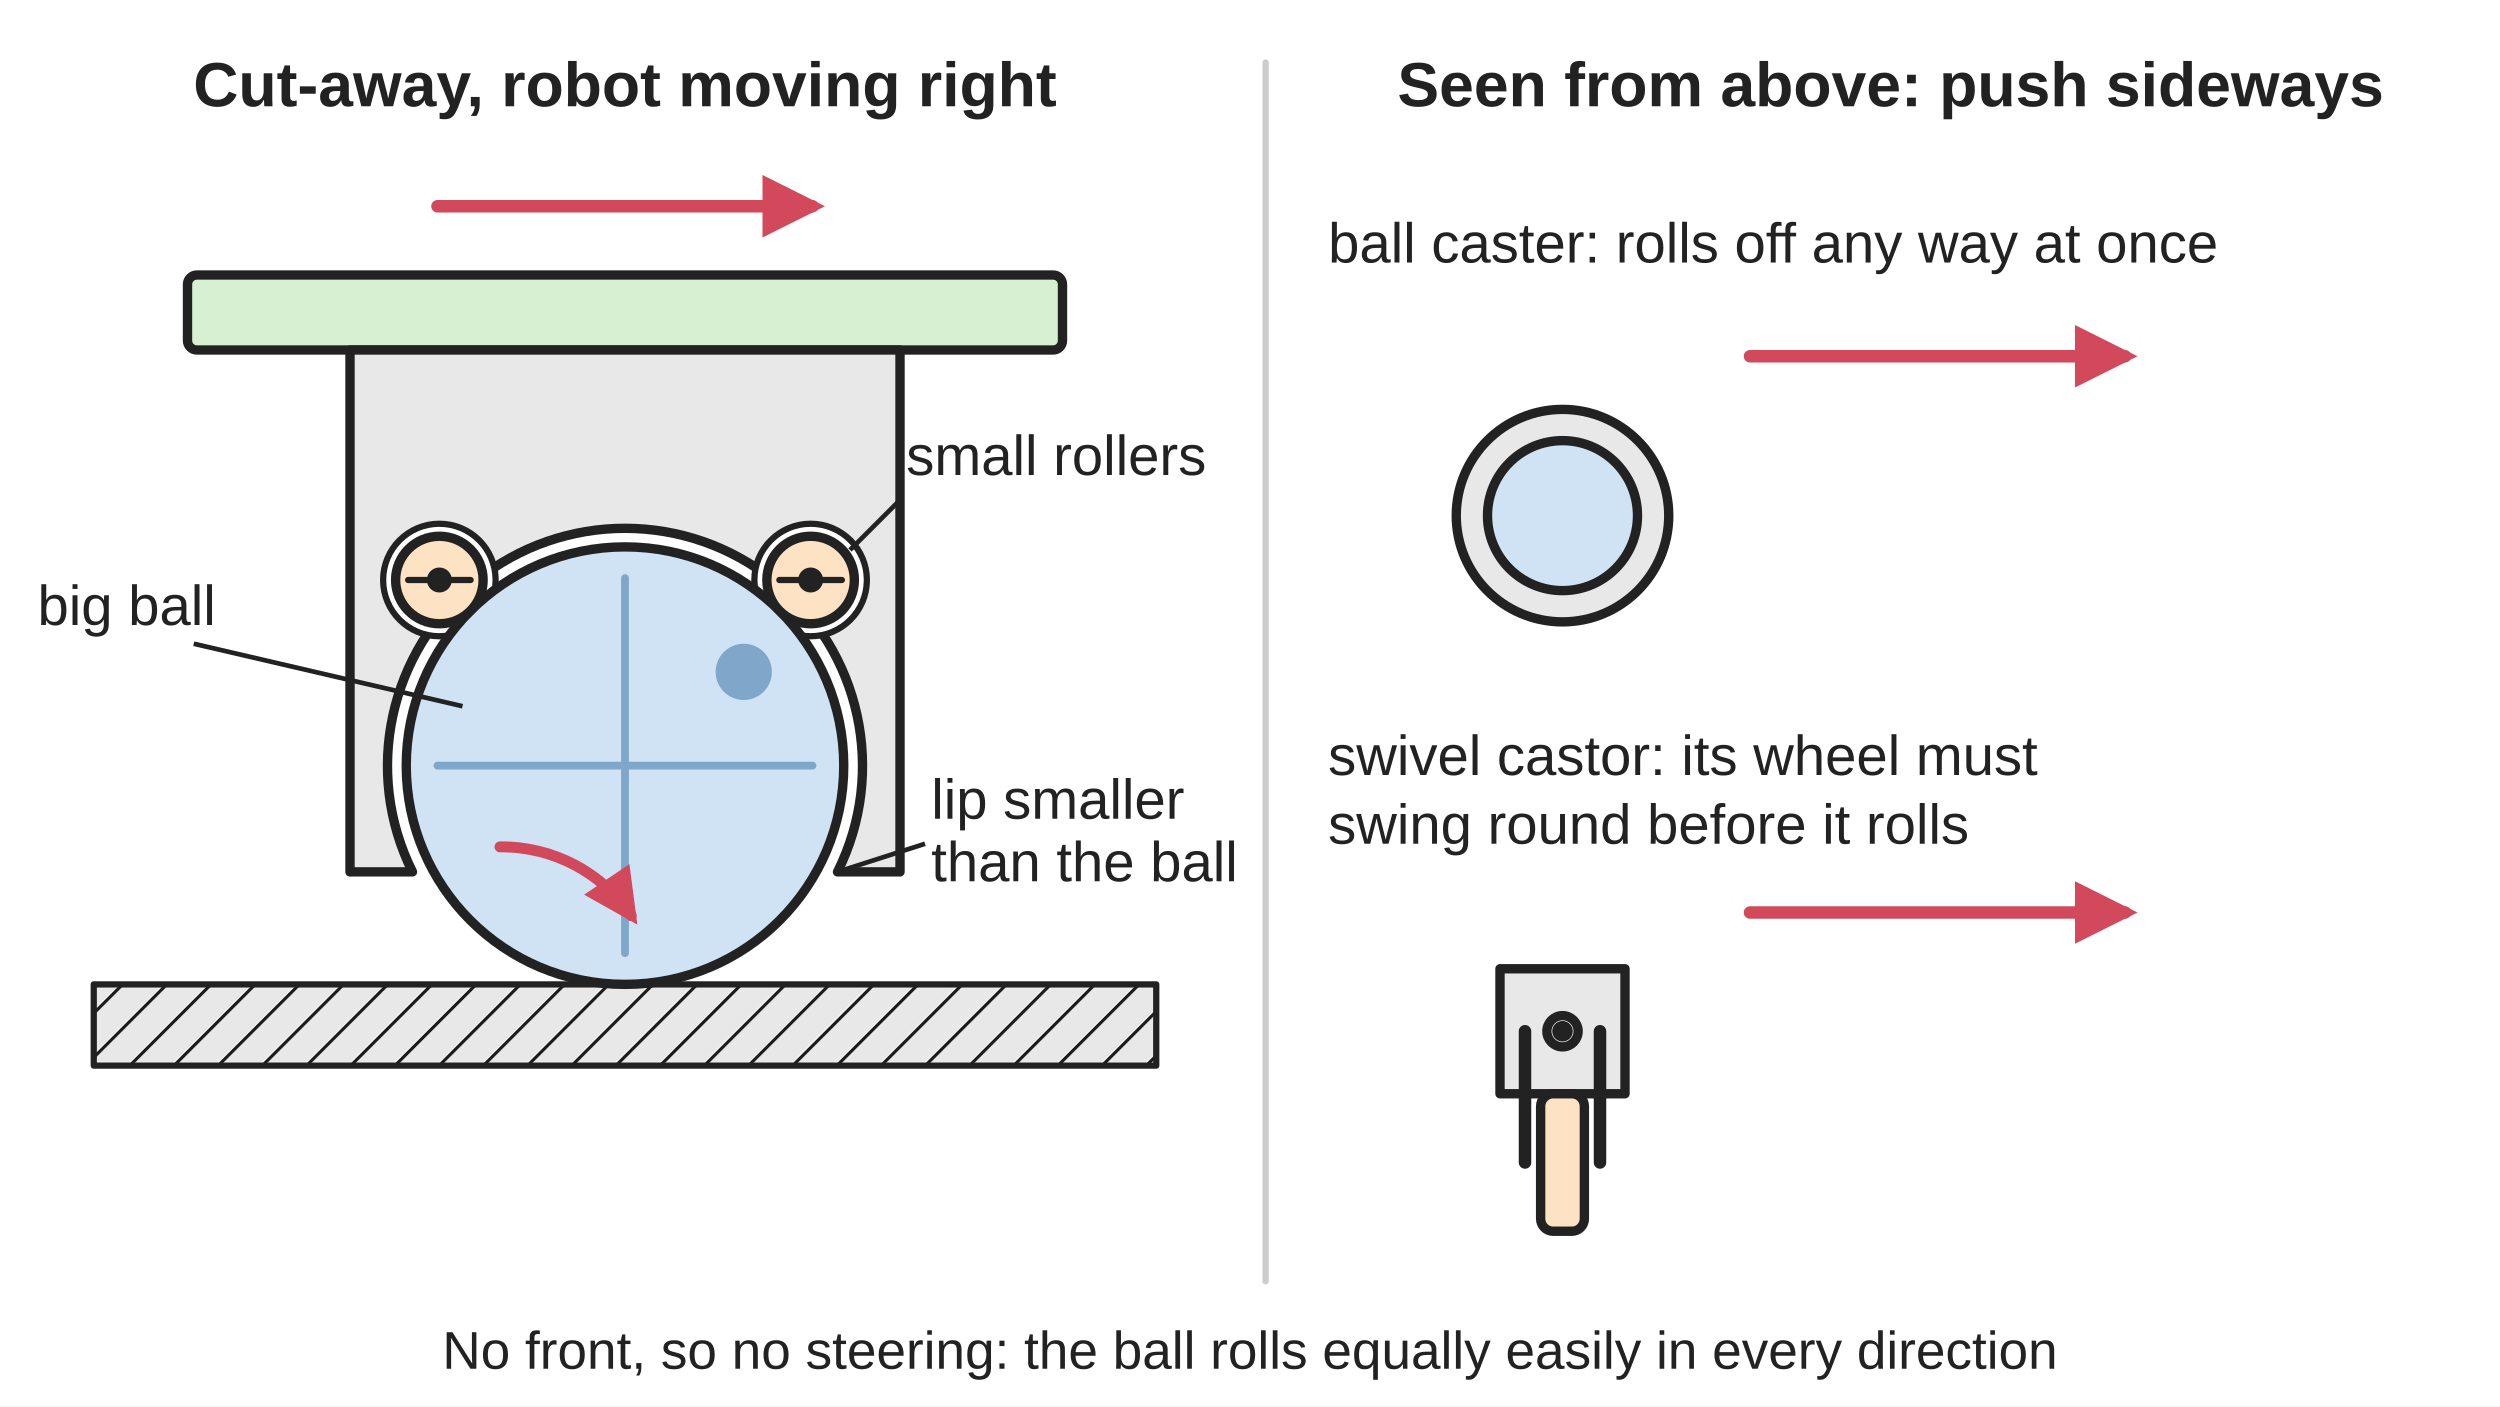
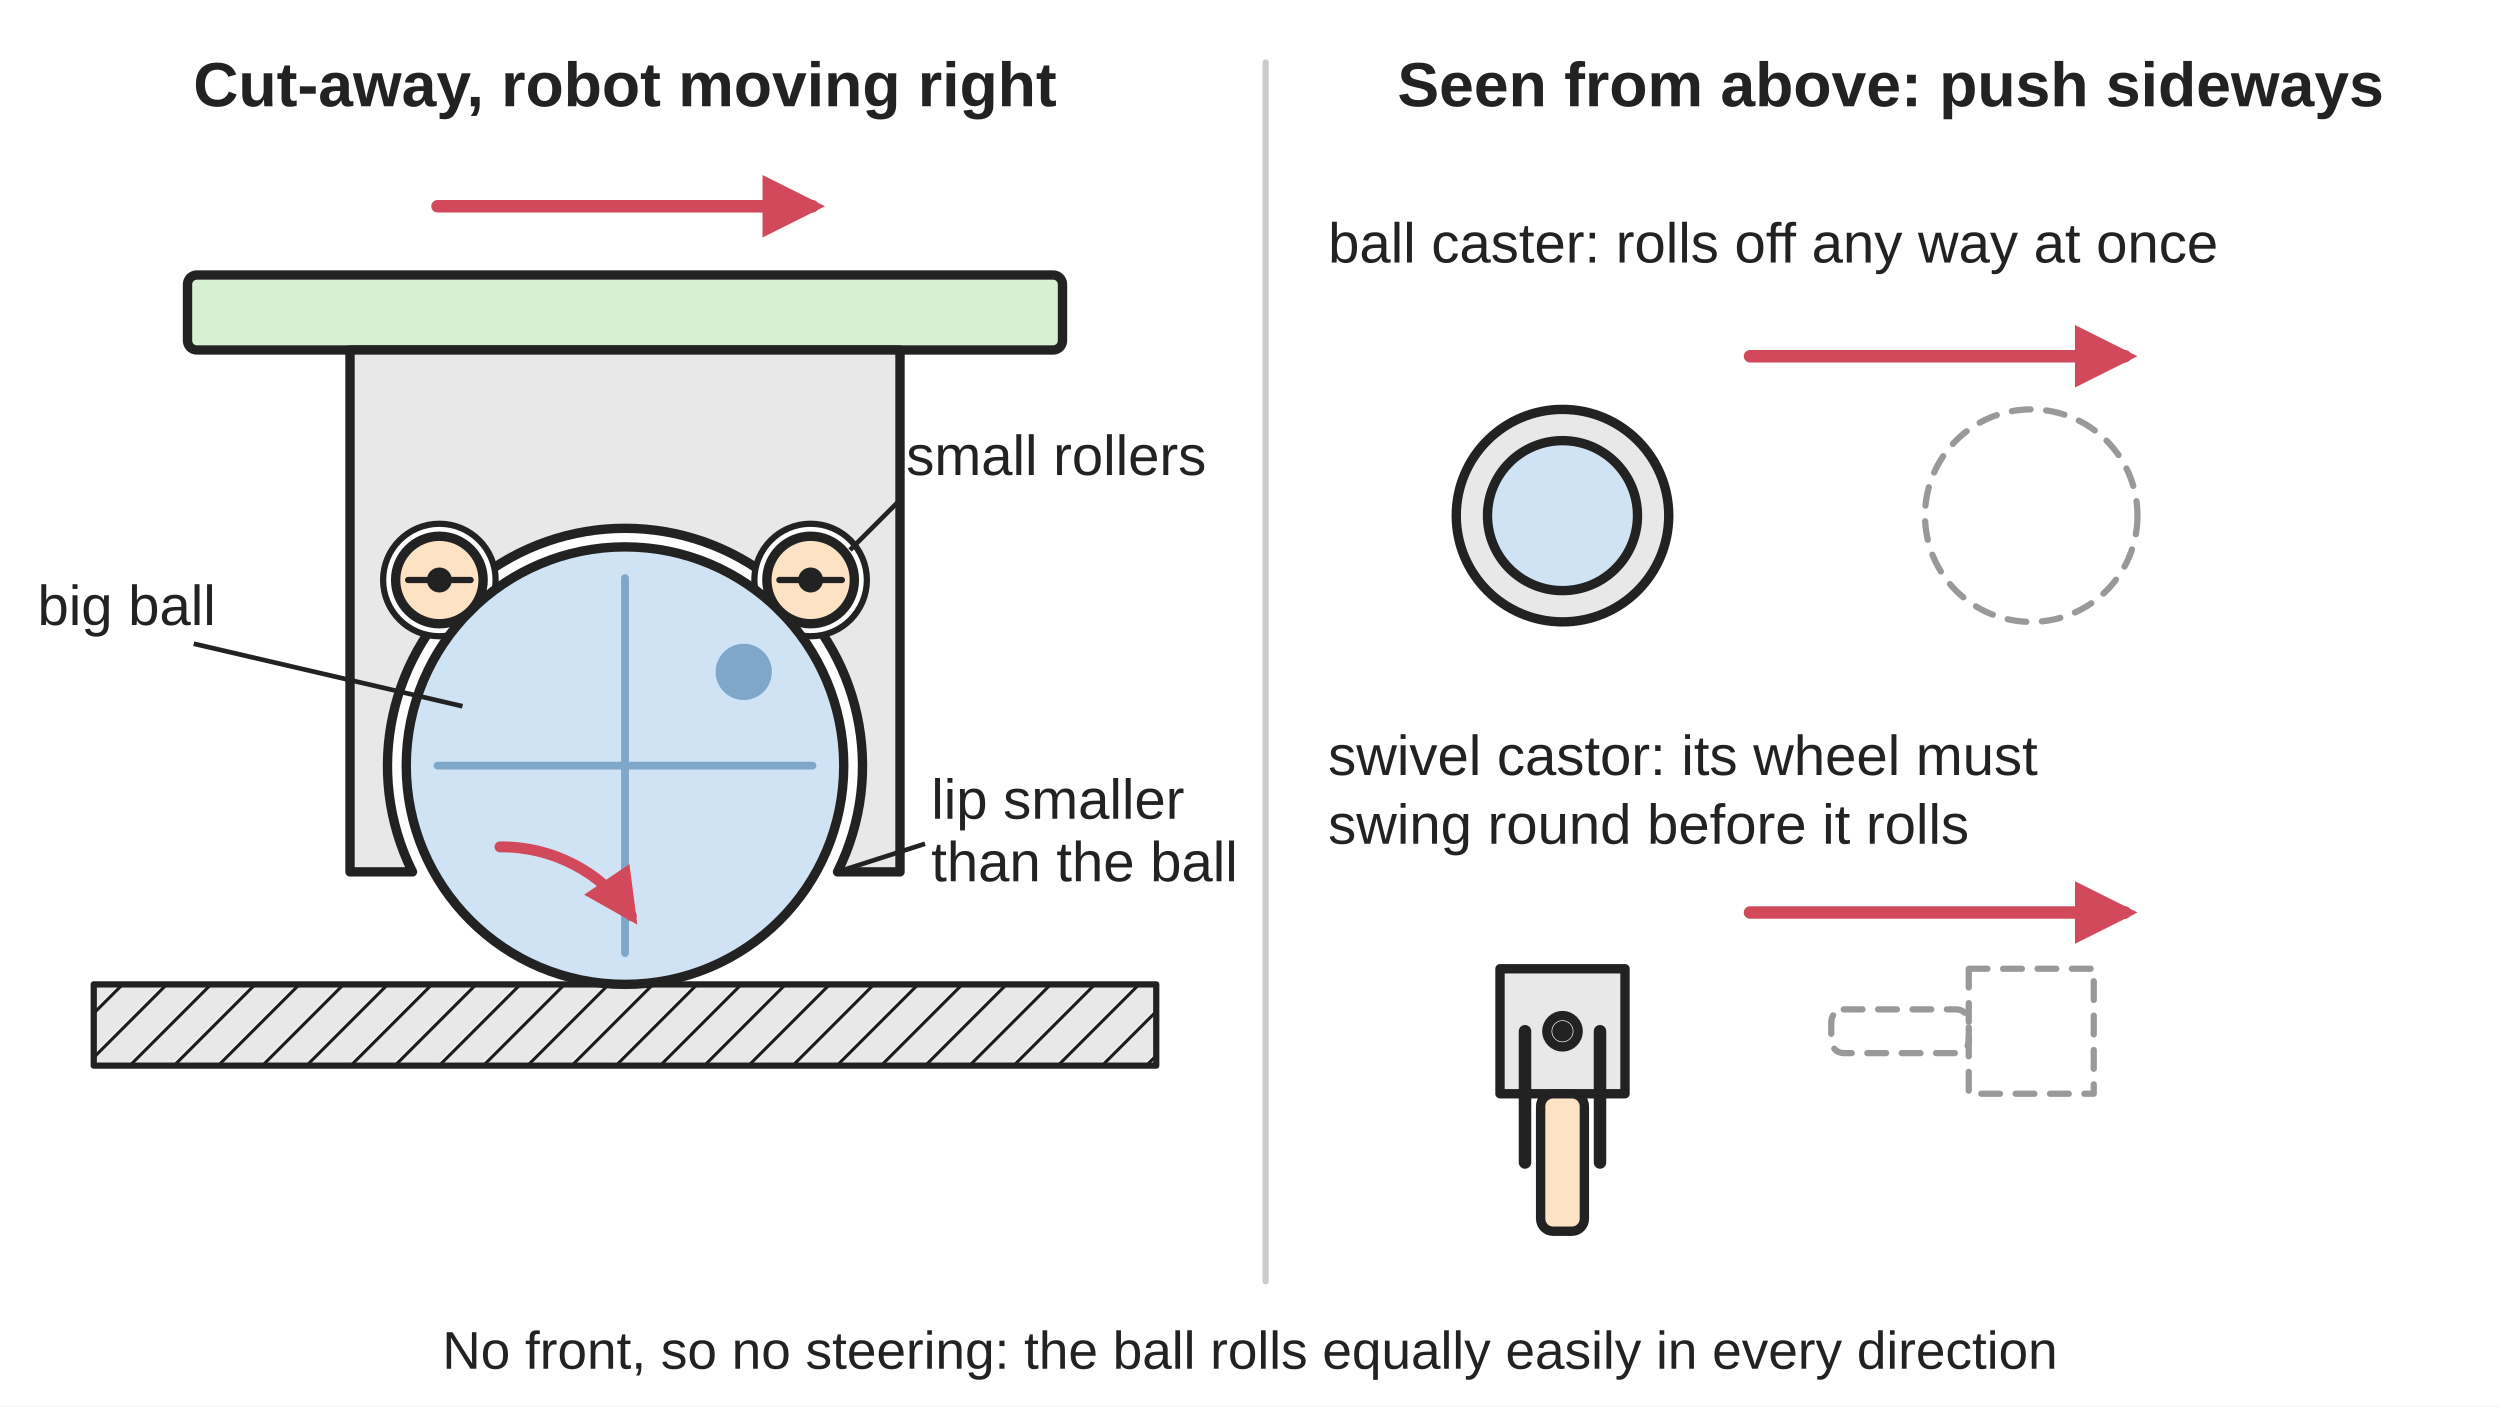
<svg xmlns="http://www.w3.org/2000/svg" viewBox="0 0 800 450" width="800" height="450" role="img">
  <rect width="800" height="450" fill="#ffffff" />
  <defs>
    <marker id="ah" viewBox="0 0 10 10" refX="8" refY="5" markerWidth="5" markerHeight="5" orient="auto-start-reverse">
      <path d="M0,0 L10,5 L0,10 z" fill="#d1495b" />
    </marker>
    <pattern id="hatch" width="10" height="10" patternUnits="userSpaceOnUse" patternTransform="rotate(45)">
      <rect width="10" height="10" fill="#e8e8e8" />
      <line x1="0" y1="0" x2="0" y2="10" stroke="#222" stroke-width="2" />
    </pattern>
    <clipPath id="fl">
      <rect x="30" y="314" width="340" height="40" />
    </clipPath>
  </defs>
  <g stroke="#222" stroke-width="3" stroke-linejoin="round" stroke-linecap="round">
    <line x1="405" y1="20" x2="405" y2="410" stroke="#ccc" stroke-width="2" />
    <g clip-path="url(#fl)">
      <g>
        <rect x="20" y="315" width="820" height="26" fill="url(#hatch)" stroke="none" />
      </g>
    </g>
    <rect x="30" y="315" width="340" height="26" fill="none" stroke-width="2" />
    <rect x="60" y="88" width="280" height="24" rx="3" fill="#d8f0d2" />
    <path d="M112,112 H288 V279 H268 A76,76 0 1 0 132,279 H112 Z" fill="#e8e8e8" />
    <circle cx="140.6" cy="185.6" r="18" fill="#fff" stroke-width="2" />
    <circle cx="259.4" cy="185.6" r="18" fill="#fff" stroke-width="2" />
    <g>
      <circle cx="200" cy="245" r="70" fill="#cfe3f5" />
      <path d="M140,245 H260 M200,185 V305" stroke="#7fa7c9" stroke-width="2.5" />
      <circle cx="238" cy="215" r="9" fill="#7fa7c9" stroke="none" />
    </g>
    <g>
      <circle cx="140.6" cy="185.6" r="14" fill="#fde2c4" />
      <line x1="130.6" y1="185.6" x2="150.6" y2="185.6" stroke-width="2" />
      <circle cx="140.6" cy="185.6" r="2.5" fill="#222" />
    </g>
    <g>
      <circle cx="259.4" cy="185.6" r="14" fill="#fde2c4" />
      <line x1="249.4" y1="185.6" x2="269.4" y2="185.6" stroke-width="2" />
      <circle cx="259.4" cy="185.6" r="2.5" fill="#222" />
    </g>
    <line x1="140" y1="66" x2="260" y2="66" stroke="#d1495b" stroke-width="4" marker-end="url(#ah)" />
    <path d="M160,271 A50,50 0 0 1 202,293" fill="none" stroke="#d1495b" stroke-width="3.5" marker-end="url(#ah)" />
    <circle cx="500" cy="165" r="34" fill="none" stroke="#999" stroke-width="2" stroke-dasharray="6 5" />
    <rect x="480" y="310" width="40" height="40" fill="none" stroke="#999" stroke-width="2" stroke-dasharray="6 5" />
    <g>
      <circle cx="500" cy="165" r="34" fill="#e8e8e8" />
      <circle cx="500" cy="165" r="24" fill="#cfe3f5" />
    </g>
    <g>
      <rect x="480" y="310" width="40" height="40" fill="#e8e8e8" />
      <g>
        <path d="M488,330 V372 M512,330 V372" stroke-width="4" fill="none" />
        <rect x="493" y="350" width="14" height="44" rx="4" fill="#fde2c4" />
      </g>
      <circle cx="500" cy="330" r="5" fill="#fff" />
      <circle cx="500" cy="330" r="1.8" fill="#222" />
    </g>
+     <g fill="none" stroke="#999" stroke-width="2" stroke-dasharray="6 5">
+       <circle cx="650" cy="165" r="34" />
+       <rect x="630" y="310" width="40" height="40" />
+       <rect x="586" y="323" width="44" height="14" rx="4" />
+     </g>
    <line x1="560" y1="114" x2="680" y2="114" stroke="#d1495b" stroke-width="4" marker-end="url(#ah)" />
    <line x1="560" y1="292" x2="680" y2="292" stroke="#d1495b" stroke-width="4" marker-end="url(#ah)" />
  </g>
  <g font-family="Arial, Helvetica, sans-serif" font-size="18" fill="#222">
    <g text-anchor="middle" font-weight="bold" font-size="20">
      <text x="200" y="34">Cut-away, robot moving right</text>
      <text x="605" y="34">Seen from above: push sideways</text>
    </g>
    <text x="290" y="152">small rollers</text>
    <line x1="288" y1="160" x2="272" y2="176" stroke="#222" stroke-width="1.5" />
    <text x="12" y="200">big ball</text>
    <line x1="62" y1="206" x2="148" y2="226" stroke="#222" stroke-width="1.5" />
    <text x="298" y="262">lip smaller</text>
    <text x="298" y="282">than the ball</text>
    <line x1="296" y1="270" x2="268" y2="279" stroke="#222" stroke-width="1.5" />
    <text x="425" y="84">ball caster: rolls off any way at once</text>
    <text x="425" y="248">swivel castor: its wheel must</text>
    <text x="425" y="270">swing round before it rolls</text>
    <text x="400" y="438" text-anchor="middle" font-size="17">No front, so no steering: the ball rolls equally easily in every direction</text>
  </g>
</svg>
